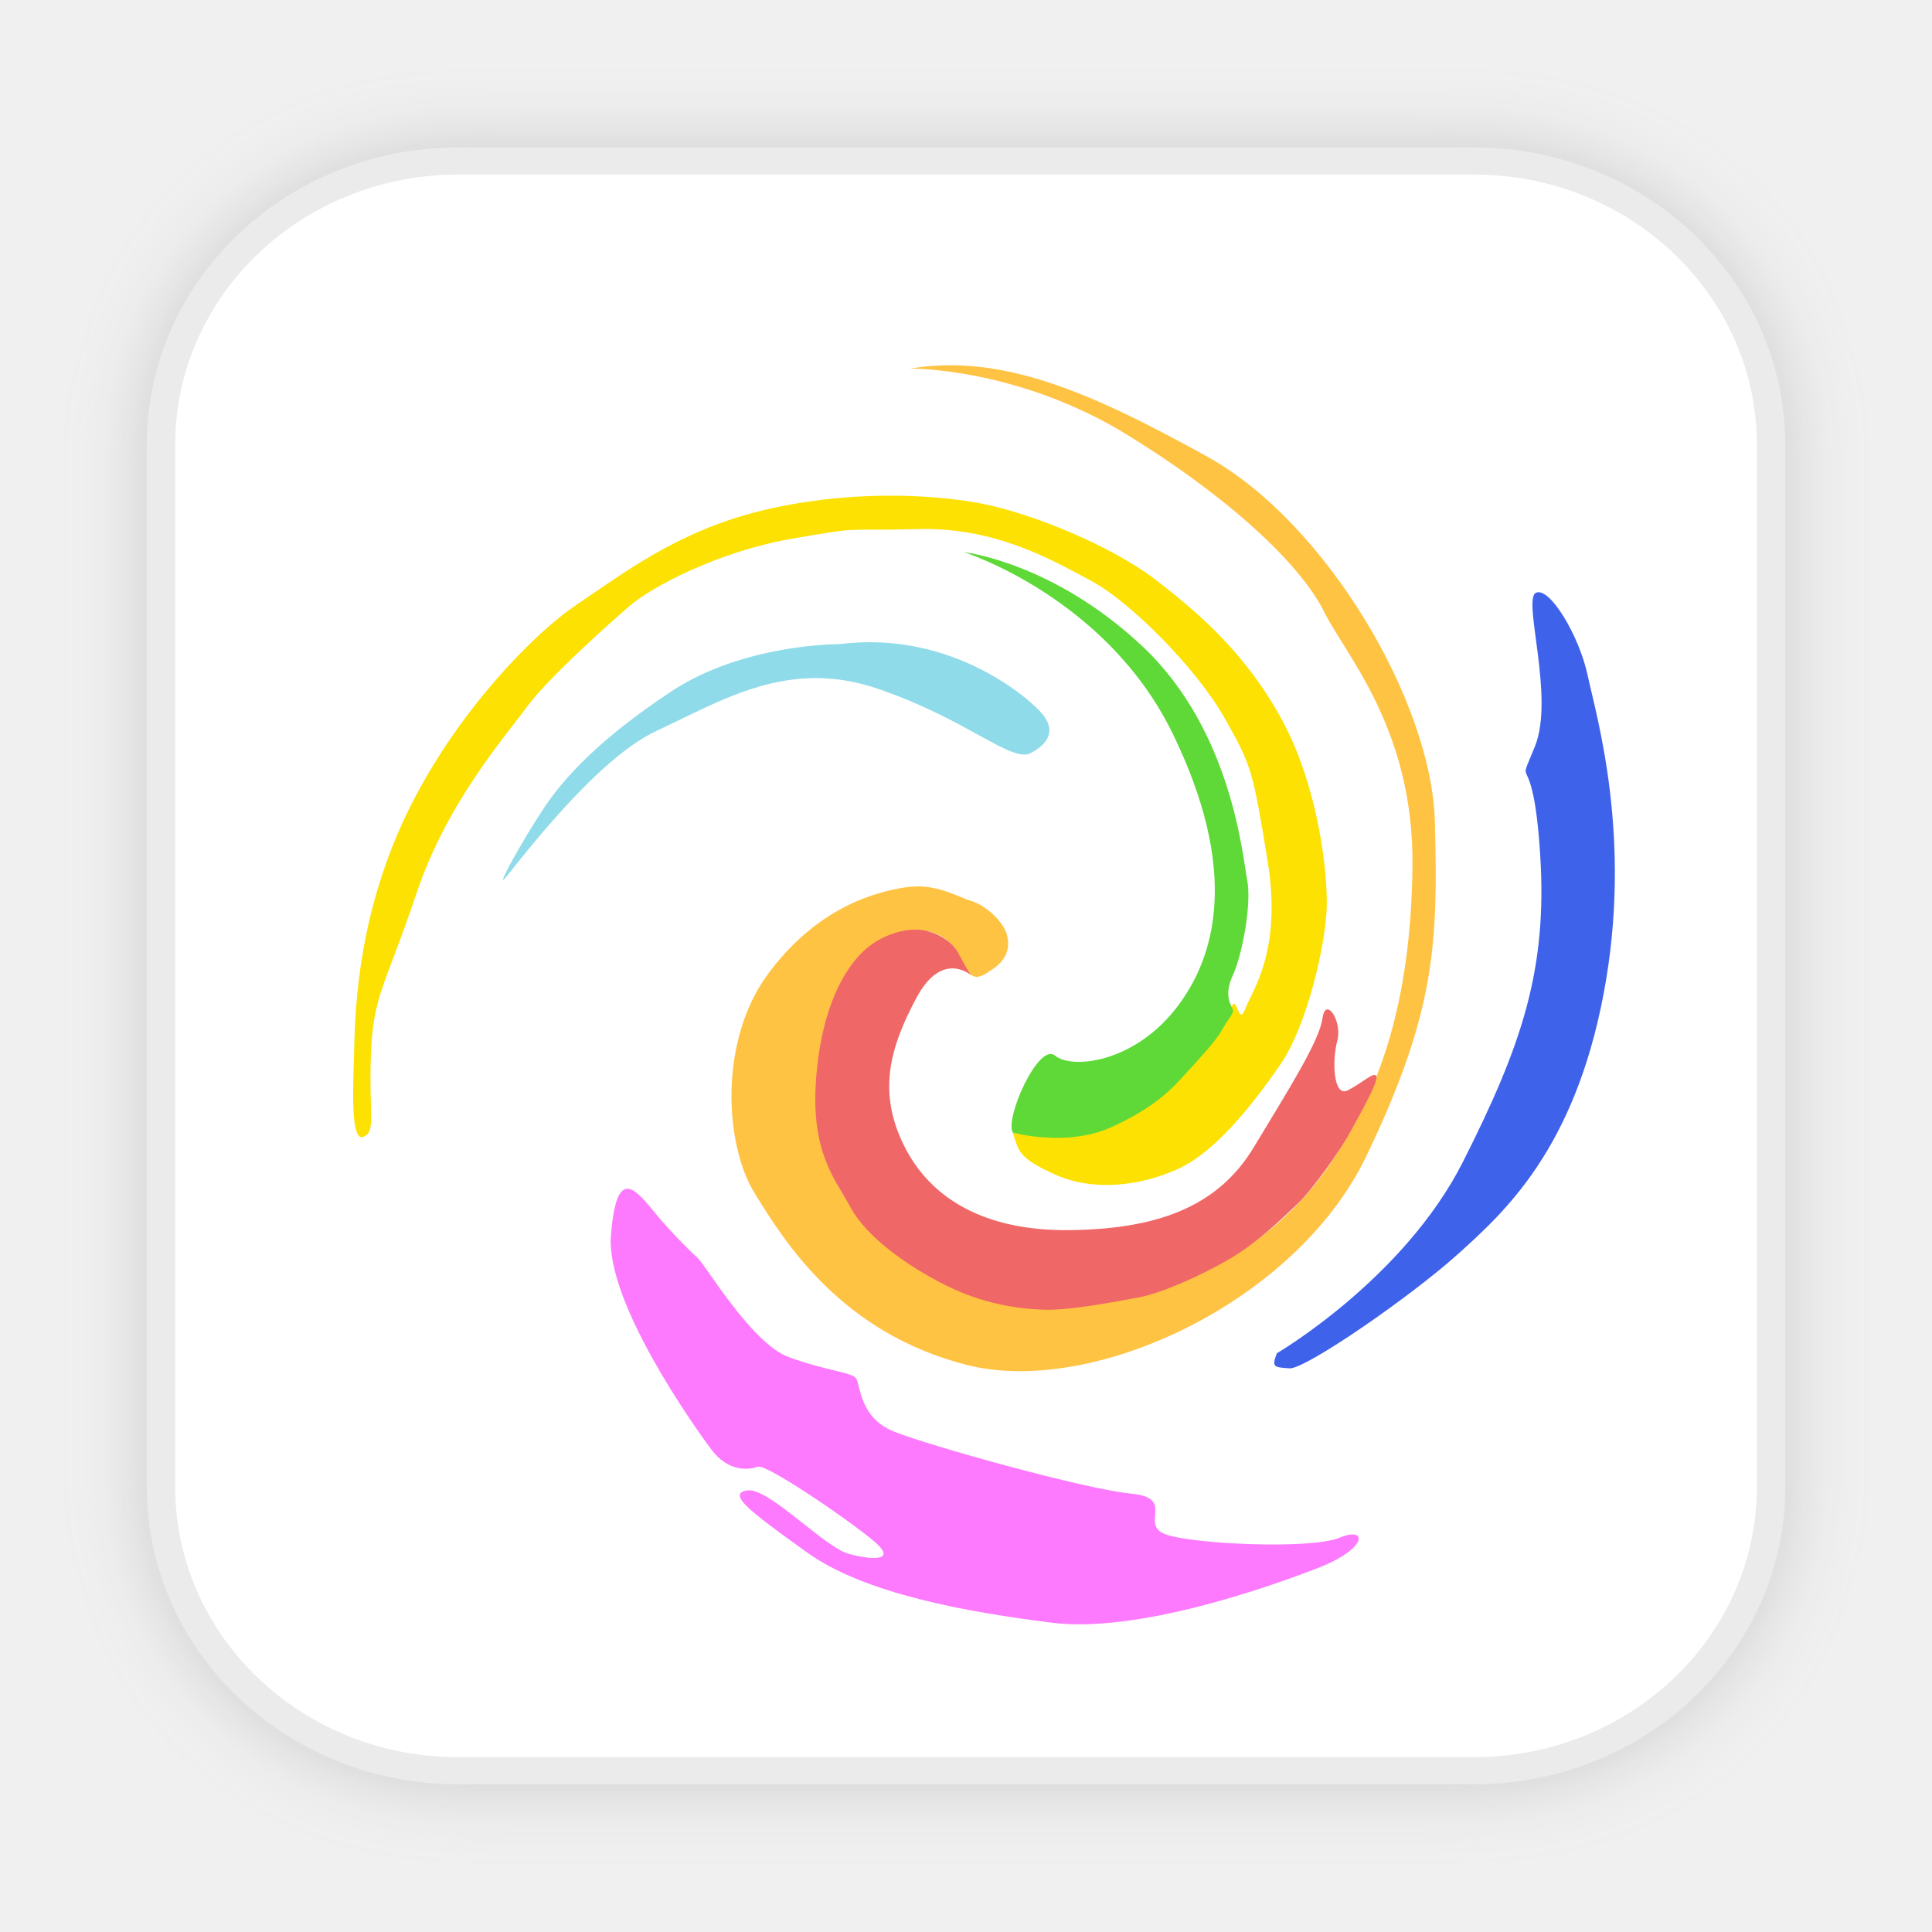
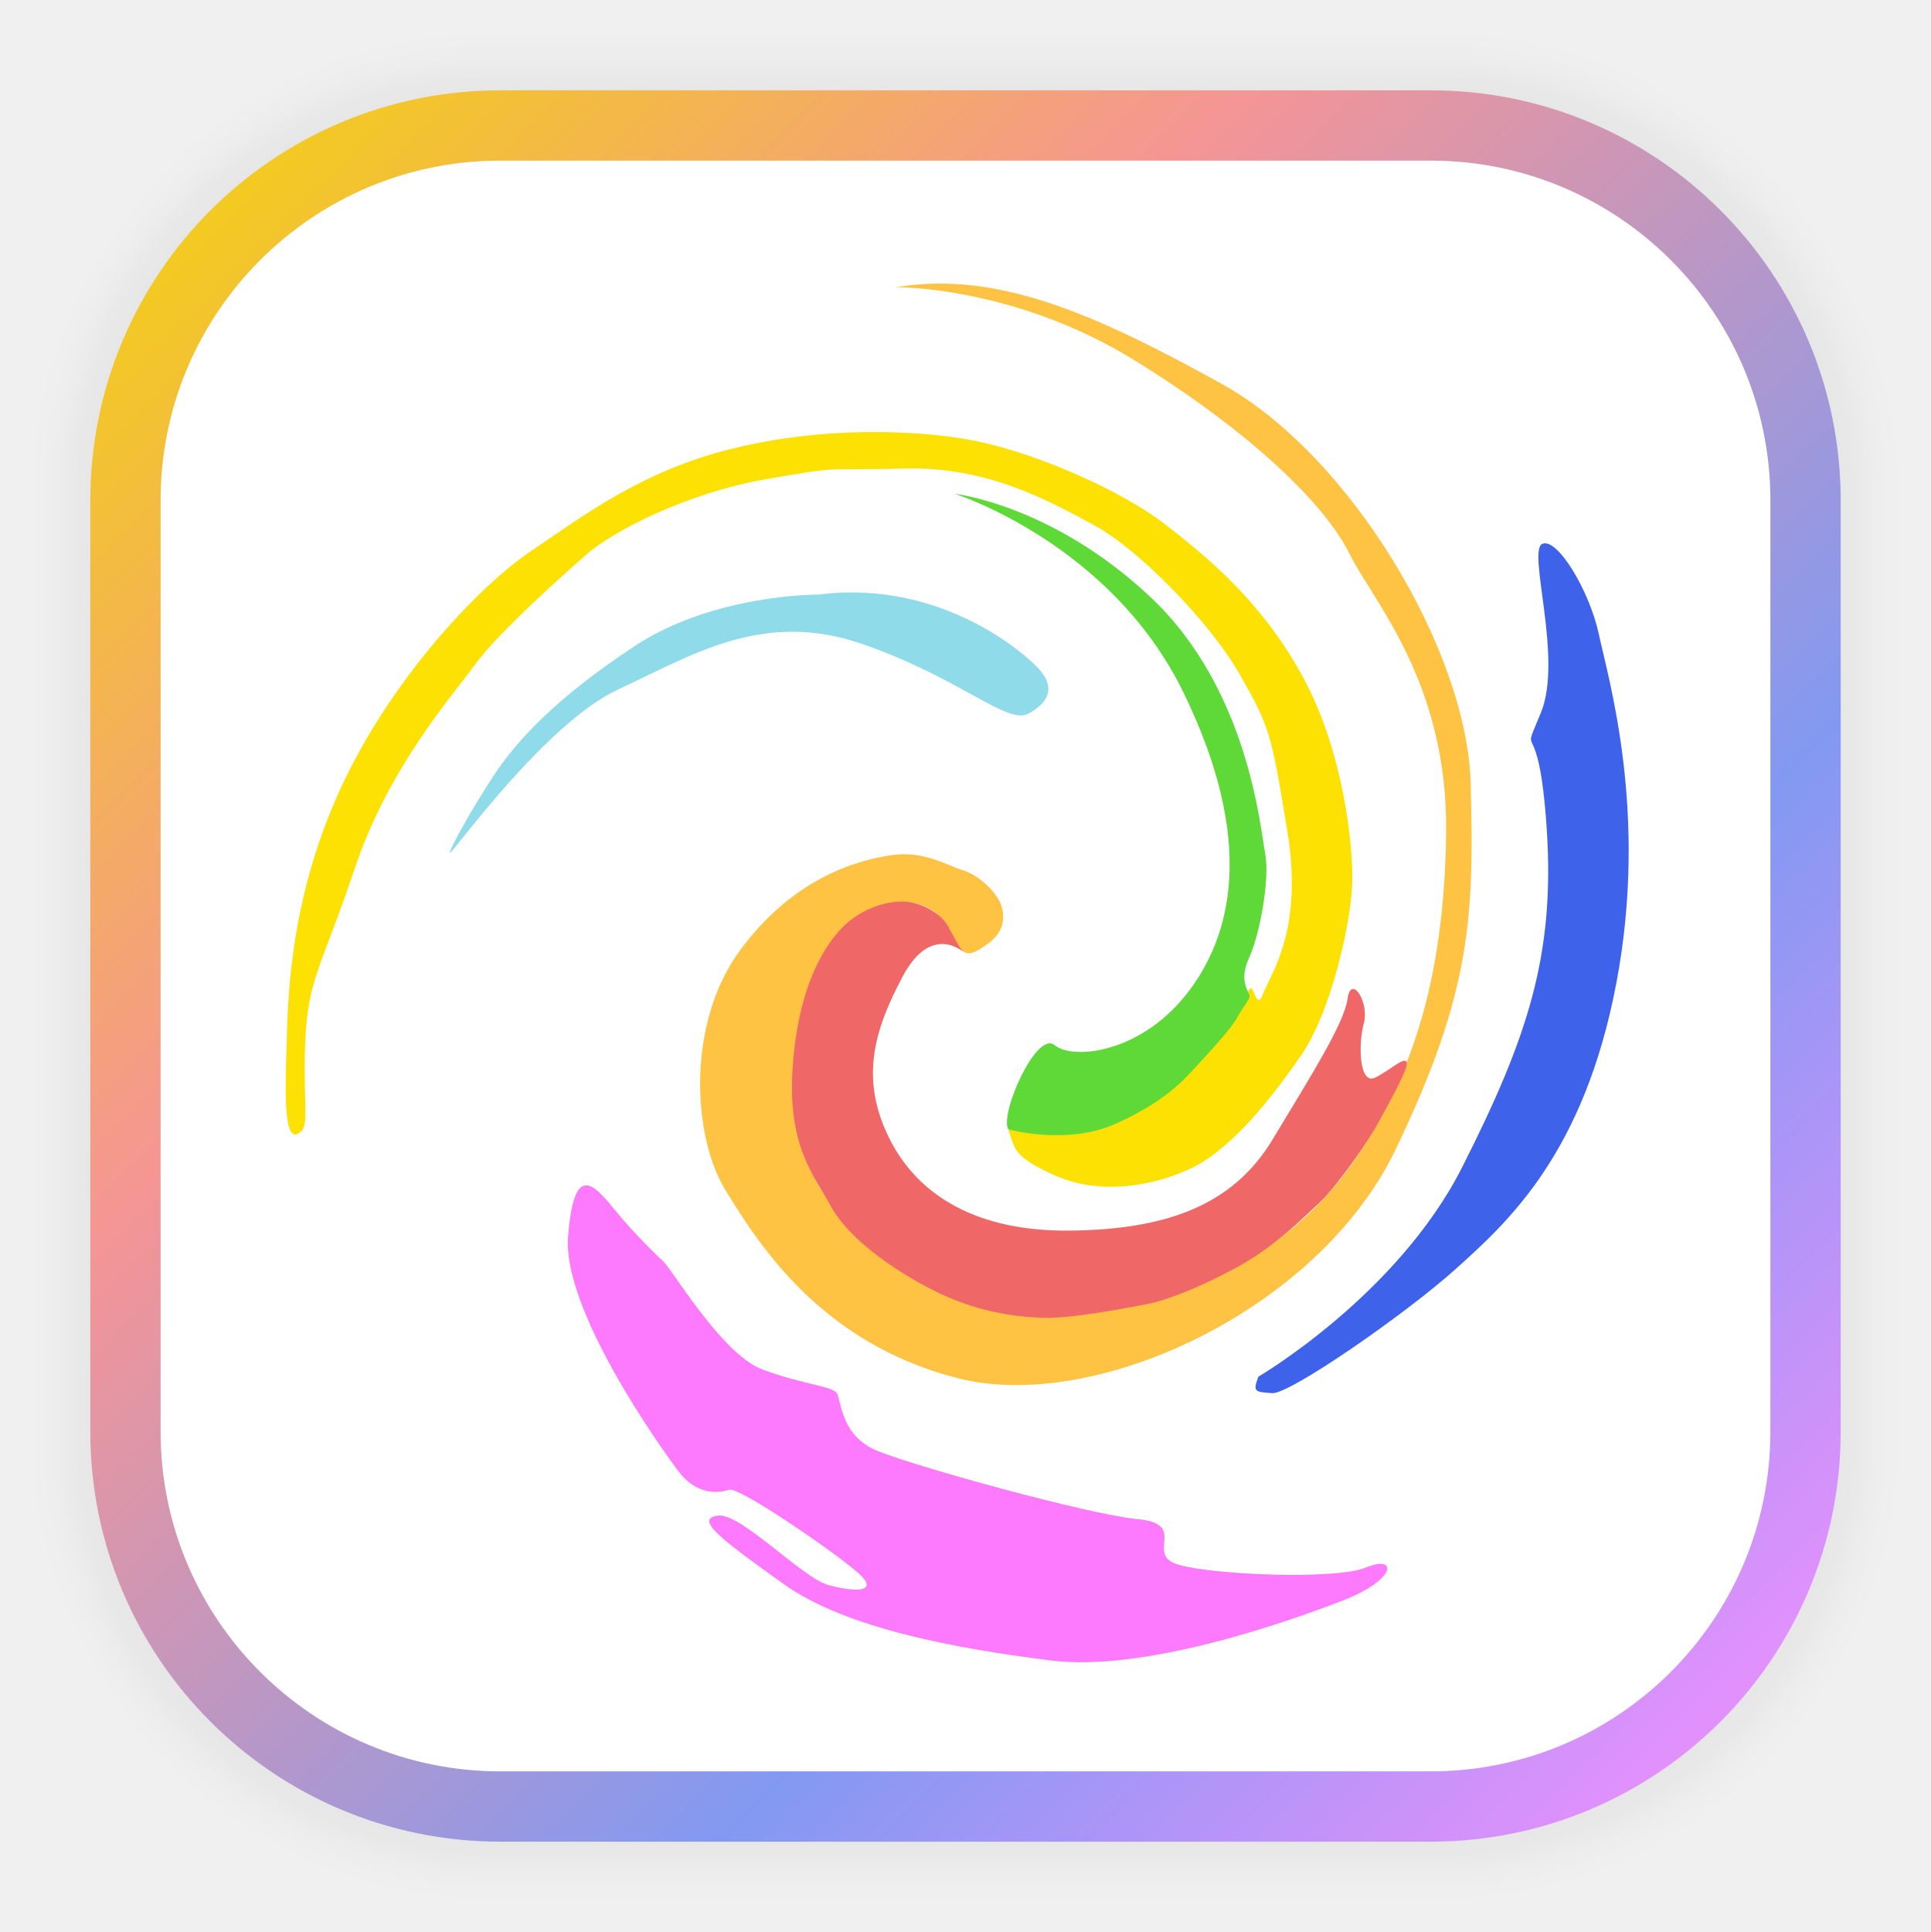
- <svg xmlns="http://www.w3.org/2000/svg" xmlns:xlink="http://www.w3.org/1999/xlink" width="200mm" height="200mm" viewBox="0 0 200 200" version="1.1" id="svg8">
-   <defs id="defs2">
-     <linearGradient id="linearGradient1200">
-       <stop style="stop-color:#000000;stop-opacity:0.13" offset="0" id="stop1196" />
-       <stop style="stop-color:#dadada;stop-opacity:0.82" offset="1" id="stop1198" />
+ <svg xmlns="http://www.w3.org/2000/svg" width="2455" height="2456" xml:space="preserve" overflow="hidden">
+   <defs>
+     <filter id="fx0" x="-10%" y="-10%" width="120%" height="120%" filterUnits="userSpaceOnUse" primitiveUnits="userSpaceOnUse">
+       <feComponentTransfer color-interpolation-filters="sRGB">
+         <feFuncR type="discrete" tableValues="0 0" />
+         <feFuncG type="discrete" tableValues="0 0" />
+         <feFuncB type="discrete" tableValues="0 0" />
+         <feFuncA type="linear" slope="0.051" intercept="0" />
+       </feComponentTransfer>
+       <feGaussianBlur stdDeviation="7.642 7.639" />
+     </filter>
+     <clipPath id="clip1">
+       <path d="M1609.15 169.5C1345.9 169.5 1132.5 382.903 1132.5 646.149L1132.5 1829.85C1132.5 2093.1 1345.9 2306.5 1609.15 2306.5L2791.85 2306.5C3055.1 2306.5 3268.5 2093.1 3268.5 1829.85L3268.5 646.149C3268.5 382.903 3055.1 169.5 2791.85 169.5ZM973 10 3428 10 3428 2466 973 2466Z" fill-rule="evenodd" clip-rule="evenodd" />
+     </clipPath>
+     <linearGradient x1="1087.31" y1="125.313" x2="3313.69" y2="2350.69" gradientUnits="userSpaceOnUse" spreadMethod="reflect" id="stroke2">
+       <stop offset="0" stop-color="#F2D802" />
+       <stop offset="0.33" stop-color="#F59595" />
+       <stop offset="0.68" stop-color="#8299F2" />
+       <stop offset="1" stop-color="#FD8EFF" />
    </linearGradient>
-     <linearGradient id="linearGradient1138">
-       <stop id="stop1134" offset="0" style="stop-color:#99e7ea;stop-opacity:1" />
-       <stop id="stop1136" offset="1" style="stop-color:#007ffc;stop-opacity:1" />
-     </linearGradient>
-     <linearGradient id="linearGradient1128">
-       <stop style="stop-color:#99e7ea;stop-opacity:1" offset="0" id="stop1124" />
-       <stop style="stop-color:#007ffc;stop-opacity:1" offset="1" id="stop1126" />
-     </linearGradient>
-     <radialGradient xlink:href="#linearGradient1128" id="radialGradient1130" cx="100.353" cy="199.86" fx="100.353" fy="199.86" r="90.135" gradientTransform="matrix(1,0,0,0.9811294,0,3.77147)" gradientUnits="userSpaceOnUse" />
-     <radialGradient xlink:href="#linearGradient1138" id="radialGradient1132" gradientUnits="userSpaceOnUse" gradientTransform="matrix(1,0,0,0.9811294,0,3.77147)" cx="100.353" cy="199.86" fx="100.353" fy="199.86" r="90.135" />
-     <radialGradient xlink:href="#linearGradient1200" id="radialGradient1202" cx="100.353" cy="199.86" fx="100.353" fy="199.86" r="90.135" gradientTransform="matrix(1,0,0,0.9811294,0,3.77147)" gradientUnits="userSpaceOnUse" />
-     <filter style="color-interpolation-filters:sRGB;" id="filter1448">
-       <feFlood flood-opacity="0.373" flood-color="rgb(145,145,145)" result="flood" id="feFlood1438" />
-       <feComposite in="flood" in2="SourceGraphic" operator="in" result="composite1" id="feComposite1440" />
-       <feGaussianBlur in="composite1" stdDeviation="5.292" result="blur" id="feGaussianBlur1442" />
-       <feOffset dx="0" dy="0" result="offset" id="feOffset1444" />
-       <feComposite in="SourceGraphic" in2="offset" operator="over" result="composite2" id="feComposite1446" />
-     </filter>
-     <filter style="color-interpolation-filters:sRGB;" id="filter2201">
-       <feFlood flood-opacity="0.373" flood-color="rgb(145,145,145)" result="flood" id="feFlood2191" />
-       <feComposite in="flood" in2="SourceGraphic" operator="in" result="composite1" id="feComposite2193" />
-       <feGaussianBlur in="composite1" stdDeviation="3.77" result="blur" id="feGaussianBlur2195" />
-       <feOffset dx="0" dy="0" result="offset" id="feOffset2197" />
-       <feComposite in="SourceGraphic" in2="offset" operator="over" result="composite2" id="feComposite2199" />
-     </filter>
  </defs>
-   <g id="layer1" transform="translate(0,-97)">
-     <rect style="opacity:1;fill:#ffffff;fill-opacity:1;stroke:#ebebeb;stroke-width:2.87;stroke-miterlimit:4;stroke-dasharray:none;stroke-opacity:1;filter:url(#filter2201)" id="rect2119" width="162.547" height="170.164" x="20.431" y="112.51" rx="30" ry="30" transform="matrix(1.02539,0,0,0.97932,-4.282472,3.480845)" />
-   </g>
-   <g id="layer2">
-     <path style="fill:#ffc344;fill-opacity:1;stroke:none;stroke-width:0.309px;stroke-linecap:butt;stroke-linejoin:miter;stroke-opacity:1" d="m 94.206,38.156 c 0,0 11.145,-0.157 22.6,6.929 11.455,7.086 18.111,13.858 20.278,18.267 2.167,4.409 9.288,12.125 9.133,26.298 -0.155,14.172 -3.405,23.621 -8.978,31.494 -5.573,7.874 -15.634,13.858 -27.708,14.172 -12.074,0.315 -19.813,-7.559 -22.445,-11.968 -2.631,-4.409 -3.715,-13.858 -0.464,-20.629 3.251,-6.771 8.359,-6.771 10.062,-6.141 1.703,0.63 2.167,1.575 3.096,3.307 0.929,1.732 1.548,1.417 2.941,0.472 1.393,-0.945 1.857,-2.047 1.548,-3.464 -0.31,-1.417 -2.167,-3.149 -3.715,-3.622 -1.548,-0.472 -3.715,-1.89 -6.811,-1.417 -3.096,0.472 -9.133,2.047 -14.241,8.976 -5.108,6.929 -4.489,17.637 -1.393,22.676 3.096,5.039 8.978,14.487 21.981,17.794 13.003,3.307 34.054,-6.456 41.33,-21.574 7.275,-15.117 7.43,-22.204 7.12,-34.644 C 148.228,72.642 137.238,54.061 125.009,47.289 112.781,40.518 103.648,36.581 94.206,38.156 Z" id="path1002" />
-     <path style="fill:#f06767;fill-opacity:1;stroke:none;stroke-width:0.309px;stroke-linecap:butt;stroke-linejoin:miter;stroke-opacity:1" d="m 100.675,101.063 c 0,0 -3.065,-2.895 -5.801,2.227 -2.736,5.122 -4.05,9.687 -1.313,15.255 2.736,5.567 8.428,8.908 17.184,8.797 8.756,-0.111 15.214,-2.227 19.045,-8.574 3.831,-6.347 6.786,-11.024 7.115,-13.362 0.328,-2.338 2.08,0.334 1.532,2.338 -0.547,2.004 -0.438,5.902 1.095,5.122 1.532,-0.779 2.736,-2.004 2.955,-1.448 0.219,0.557 -1.751,4.009 -2.682,5.734 -0.93,1.726 -3.831,5.902 -5.527,7.516 -1.697,1.615 -4.05,3.897 -6.841,5.567 -2.791,1.67 -7.115,3.619 -9.523,4.064 -2.408,0.445 -7.224,1.392 -9.96,1.28 -2.736,-0.111 -6.239,-0.612 -10.125,-2.561 -3.886,-1.949 -8.1,-4.955 -9.741,-7.961 -1.642,-3.006 -4.159,-5.734 -3.612,-13.306 0.547,-7.572 3.01,-11.469 4.871,-13.251 1.861,-1.782 4.597,-2.561 6.403,-2.171 1.806,0.39 2.955,1.448 3.393,2.227 0.438,0.779 1.149,2.227 1.532,2.505 z" id="path1012" />
-     <path style="fill:#3f62eb;fill-opacity:1;stroke:none;stroke-width:0.309px;stroke-linecap:butt;stroke-linejoin:miter;stroke-opacity:1" d="m 132.181,140.09 c 0,0 13.135,-7.683 19.264,-19.82 6.129,-12.137 8.756,-19.932 7.99,-31.846 -0.766,-11.914 -2.627,-6.013 -0.547,-11.135 2.08,-5.122 -1.313,-15.255 0.109,-15.923 1.423,-0.668 4.488,4.454 5.363,8.574 0.876,4.12 4.707,16.814 1.642,32.959 -3.065,16.146 -10.289,22.604 -15.105,26.947 -4.816,4.343 -15.761,11.914 -17.403,11.803 -1.642,-0.111 -1.861,-0.111 -1.313,-1.559 z" id="path1014" />
-     <path style="fill:#fce102;fill-opacity:1;stroke:none;stroke-width:0.309px;stroke-linecap:butt;stroke-linejoin:miter;stroke-opacity:1" d="m 104.835,117.236 c 0,0 7.005,1.559 12.368,-1.782 5.363,-3.341 9.523,-8.797 10.179,-10.912 0.657,-2.116 0.766,1.893 1.532,-0.111 0.766,-2.004 3.831,-6.013 2.299,-15.366 -1.532,-9.353 -1.642,-9.799 -4.488,-14.809 -2.846,-5.011 -9.632,-11.914 -13.791,-14.141 -4.159,-2.227 -9.96,-5.567 -17.951,-5.345 -7.99,0.223 -5.363,-0.334 -13.025,1.002 -7.662,1.336 -14.557,5.011 -16.856,7.015 -2.299,2.004 -8.428,7.46 -10.617,10.467 -2.189,3.006 -8.209,9.799 -11.383,19.263 -3.174,9.465 -4.488,10.467 -4.707,16.702 -0.219,6.236 0.547,7.906 -0.766,8.463 -1.313,0.557 -1.095,-4.677 -0.985,-8.351 0.109,-3.675 0.109,-13.251 4.925,-23.94 4.816,-10.69 13.353,-19.597 18.17,-22.827 4.816,-3.229 10.398,-7.572 19.045,-9.687 8.647,-2.116 17.294,-1.782 22.657,-0.779 5.363,1.002 13.682,4.454 18.169,7.906 4.488,3.452 9.413,7.683 13.135,14.587 3.721,6.904 4.707,15.7 4.597,19.375 -0.109,3.675 -1.97,12.137 -4.816,16.257 -2.846,4.12 -6.677,9.019 -10.617,10.801 -3.94,1.782 -8.756,2.338 -12.697,0.557 -3.94,-1.782 -3.721,-2.45 -4.378,-4.343 z" id="path1016" />
-     <path style="fill:#5ed938;fill-opacity:1;stroke:none;stroke-width:0.309px;stroke-linecap:butt;stroke-linejoin:miter;stroke-opacity:1" d="m 104.835,117.236 c 0,0 5.547,1.567 10.229,-0.559 4.682,-2.126 6.424,-4.173 7.546,-5.393 1.122,-1.22 3.251,-3.504 3.831,-4.567 0.58,-1.063 1.2,-1.693 1.2,-2.086 0,-0.394 -1.084,-1.339 -0.039,-3.622 1.045,-2.283 1.974,-7.519 1.509,-9.881 -0.464,-2.362 -1.548,-15.472 -10.835,-24.211 -9.288,-8.74 -18.498,-9.763 -18.498,-9.763 0,0 14.705,4.645 21.594,18.739 6.888,14.094 4.644,23.148 0.232,28.66 -4.412,5.512 -10.681,6.141 -12.383,4.724 -1.703,-1.417 -5.211,6.472 -4.386,7.96 z" id="path1018" />
-     <path style="fill:#8fdbe9;fill-opacity:1;stroke:none;stroke-width:0.309px;stroke-linecap:butt;stroke-linejoin:miter;stroke-opacity:1" d="m 86.93,66.68 c 0,0 -9.907,-0.079 -17.414,4.882 -7.507,4.96 -11.145,8.976 -13.235,12.125 -2.09,3.149 -4.489,7.48 -4.179,7.401 0.31,-0.079 9.055,-12.283 15.866,-15.432 6.811,-3.149 13.622,-7.559 22.987,-4.33 9.365,3.228 13.777,7.716 15.789,6.614 2.012,-1.102 2.399,-2.441 1.238,-3.937 -1.161,-1.496 -9.365,-8.818 -21.052,-7.322 z" id="path1020" />
-     <path style="fill:#fd7aff;fill-opacity:1;stroke:none;stroke-width:0.309px;stroke-linecap:butt;stroke-linejoin:miter;stroke-opacity:1" d="m 72.108,130.125 c 0.657,0.334 5.582,8.908 9.523,10.355 3.94,1.448 6.567,1.559 7.005,2.227 0.438,0.668 0.328,4.009 3.831,5.456 3.503,1.448 19.921,6.013 24.627,6.458 4.707,0.445 0.766,3.229 3.612,4.231 2.846,1.002 14.995,1.559 17.951,0.334 2.955,-1.225 2.955,1.113 -2.189,3.118 -5.144,2.004 -18.717,6.792 -27.583,5.679 -8.866,-1.113 -19.374,-3.006 -25.284,-7.238 -5.911,-4.231 -8.428,-6.124 -6.239,-6.458 2.189,-0.334 7.99,5.902 10.508,6.57 2.517,0.668 4.597,0.668 3.065,-0.891 -1.532,-1.559 -11.493,-8.463 -12.478,-8.129 -0.985,0.334 -3.065,0.557 -4.816,-1.782 -1.751,-2.338 -10.945,-15.255 -10.398,-22.159 0.547,-6.904 2.299,-5.122 4.378,-2.561 2.08,2.561 4.488,4.788 4.488,4.788 z" id="path1022" />
+   <g transform="translate(-973 -10)">
+     <g clip-path="url(#clip1)">
+       <g filter="url(#fx0)" transform="matrix(3.99837 0 0 4 973 10)">
+         <g transform="translate(-2.84217e-14 0)">
+           <path d="M34.549 156.078C34.549 88.95 88.989 34.532 156.144 34.532L457.856 34.532C525.011 34.532 579.451 88.95 579.451 156.078L579.451 457.922C579.451 525.05 525.011 579.467 457.856 579.467L156.144 579.467C88.989 579.467 34.549 525.05 34.549 457.922Z" stroke="#FF0000" stroke-width="23" stroke-miterlimit="8" fill="#FFFFFF" fill-rule="evenodd" />
+         </g>
+       </g>
+     </g>
+     <path d="M1132.5 646.149C1132.5 382.903 1345.9 169.5 1609.15 169.5L2791.85 169.5C3055.1 169.5 3268.5 382.903 3268.5 646.149L3268.5 1829.85C3268.5 2093.1 3055.1 2306.5 2791.85 2306.5L1609.15 2306.5C1345.9 2306.5 1132.5 2093.1 1132.5 1829.85Z" stroke="url(#stroke2)" stroke-width="89.375" stroke-miterlimit="8" fill="#FFFFFF" fill-rule="evenodd" />
+     <g>
+       <g>
+         <path d="M1236.24 437.842C1236.24 437.842 1386.1 435.724 1540.12 531.009 1694.15 626.294 1783.65 717.344 1812.79 776.632 1841.93 835.92 1937.67 939.675 1935.59 1130.24 1933.51 1320.81 1889.8 1447.86 1814.87 1553.73 1739.94 1659.6 1604.65 1740.07 1442.3 1744.3 1279.95 1748.54 1175.88 1642.66 1140.49 1583.38 1105.11 1524.09 1090.54 1397.04 1134.25 1305.99 1177.96 1214.94 1246.64 1214.94 1269.54 1223.41 1292.44 1231.88 1298.68 1244.59 1311.17 1267.88 1323.66 1291.17 1331.98 1286.93 1350.72 1274.23 1369.45 1261.53 1375.69 1246.7 1371.53 1227.65 1367.37 1208.59 1342.39 1185.3 1321.58 1178.95 1300.76 1172.59 1271.62 1153.54 1229.99 1159.89 1188.37 1166.24 1107.19 1187.42 1038.5 1280.58 969.817 1373.75 978.142 1517.74 1019.77 1585.49 1061.4 1653.25 1140.49 1780.3 1315.33 1824.76 1490.17 1869.23 1773.24 1737.95 1871.07 1534.67 1968.89 1331.4 1970.98 1236.12 1966.81 1068.84 1962.65 901.561 1814.87 651.703 1650.44 560.653 1486.01 469.603 1363.2 416.667 1236.24 437.842Z" fill="#FFC344" transform="matrix(1.00055 0 0 1 874.897 -62.6925)" />
+         <path d="M1323.23 1283.72C1323.23 1283.72 1282.02 1244.79 1245.23 1313.67 1208.43 1382.54 1190.77 1443.93 1227.57 1518.79 1264.36 1593.65 1340.89 1638.57 1458.64 1637.07 1576.38 1635.57 1663.22 1607.13 1714.73 1521.79 1766.24 1436.44 1805.98 1373.56 1810.39 1342.11 1814.81 1310.67 1838.36 1346.61 1831 1373.56 1823.64 1400.51 1825.11 1452.91 1845.72 1442.43 1866.32 1431.95 1882.51 1415.48 1885.45 1422.97 1888.4 1430.45 1861.91 1476.87 1849.4 1500.07 1836.89 1523.28 1797.88 1579.43 1775.07 1601.14 1752.26 1622.85 1720.61 1653.54 1683.08 1676 1645.55 1698.46 1587.42 1724.66 1555.04 1730.65 1522.66 1736.64 1457.9 1749.37 1421.11 1747.87 1384.31 1746.37 1337.22 1739.64 1284.97 1713.43 1232.72 1687.23 1176.06 1646.81 1153.98 1606.38 1131.9 1565.95 1098.05 1529.27 1105.41 1427.46 1112.77 1325.64 1145.88 1273.24 1170.9 1249.28 1195.92 1225.33 1232.72 1214.85 1257 1220.09 1281.29 1225.33 1296.74 1239.55 1302.63 1250.03 1308.52 1260.51 1318.08 1279.98 1323.23 1283.72Z" fill="#F06767" transform="matrix(1.00055 0 0 1 874.897 -62.6925)" />
+         <path d="M1697.07 1822.73C1697.07 1822.73 1873.68 1719.42 1956.1 1556.22 2038.52 1393.02 2073.84 1288.21 2063.54 1128.01 2053.24 967.801 2028.22 1047.16 2056.18 978.281 2084.14 909.408 2038.52 773.158 2057.65 764.174 2076.79 755.19 2118 824.064 2129.77 879.463 2141.54 934.861 2193.06 1105.55 2151.85 1322.65 2110.64 1539.75 2013.5 1626.59 1948.74 1684.99 1883.98 1743.38 1736.8 1845.19 1714.73 1843.69 1692.65 1842.2 1689.71 1842.2 1697.07 1822.73Z" fill="#3F62EB" transform="matrix(1.00055 0 0 1 874.897 -62.6925)" />
+         <path d="M1379.16 1508.31C1379.16 1508.31 1473.36 1529.27 1545.47 1484.35 1617.59 1439.44 1673.52 1366.07 1682.35 1337.62 1691.18 1309.17 1692.65 1363.08 1702.95 1336.13 1713.26 1309.18 1754.47 1255.27 1733.86 1129.51 1713.26 1003.74 1711.78 997.747 1673.52 930.37 1635.25 862.994 1544 770.164 1488.07 740.219 1432.15 710.274 1354.14 665.356 1246.7 668.351 1139.26 671.345 1174.58 663.859 1071.56 681.826 968.535 699.793 875.812 749.202 844.905 776.153 813.998 803.104 731.578 876.469 702.142 916.895 672.707 957.321 591.759 1048.65 549.077 1175.92 506.396 1303.19 488.734 1316.66 485.791 1400.51 482.847 1484.35 493.149 1506.81 475.488 1514.3 457.827 1521.79 460.77 1451.42 462.242 1402.01 463.714 1352.6 463.714 1223.83 528.472 1080.1 593.231 936.359 708.029 816.579 772.788 773.158 837.546 729.738 912.607 671.345 1028.88 642.897 1145.15 614.449 1261.42 618.941 1333.54 632.417 1405.65 645.892 1517.51 692.307 1577.85 738.722 1638.2 785.136 1704.43 842.032 1754.47 934.862 1804.51 1027.69 1817.75 1145.97 1816.28 1195.38 1814.81 1244.79 1789.79 1358.59 1751.52 1413.98 1713.26 1469.38 1661.74 1535.26 1608.76 1559.22 1555.78 1583.17 1491.02 1590.66 1438.03 1566.7 1385.05 1542.75 1387.99 1533.76 1379.16 1508.31Z" fill="#FCE102" transform="matrix(1.00055 0 0 1 874.897 -62.6925)" />
+         <path d="M1379.16 1508.31C1379.16 1508.31 1453.75 1529.38 1516.71 1500.8 1579.67 1472.21 1603.09 1444.68 1618.18 1428.27 1633.27 1411.86 1661.89 1381.16 1669.69 1366.87 1677.5 1352.58 1685.82 1344.11 1685.82 1338.81 1685.82 1333.52 1671.25 1320.81 1685.3 1290.11 1699.35 1259.41 1711.84 1189 1705.6 1157.24 1699.35 1125.48 1684.78 949.203 1559.9 831.685 1435.01 714.167 1311.17 700.404 1311.17 700.404 1311.17 700.404 1508.9 762.869 1601.53 952.379 1694.15 1141.89 1663.97 1263.64 1604.65 1337.75 1545.33 1411.86 1461.03 1420.33 1438.14 1401.28 1415.24 1382.22 1368.06 1488.3 1379.16 1508.31Z" fill="#5ED938" transform="matrix(1.00055 0 0 1 874.897 -62.6925)" />
+         <path d="M1138.41 828.509C1138.41 828.509 1005.2 827.451 904.252 894.15 803.304 960.849 754.391 1014.84 726.292 1057.19 698.193 1099.54 665.931 1157.77 670.094 1156.71 674.256 1155.65 791.856 991.552 883.438 949.203 975.02 906.854 1066.6 847.566 1192.53 890.973 1318.45 934.381 1377.77 994.728 1404.83 979.906 1431.89 965.084 1437.09 947.086 1421.48 926.97 1405.87 906.854 1295.56 808.393 1138.41 828.509Z" fill="#8FDBE9" transform="matrix(1.00055 0 0 1 874.897 -62.6925)" />
+         <path d="M939.099 1674.5C947.93 1679 1014.16 1794.29 1067.14 1813.75 1120.13 1833.21 1155.45 1834.71 1161.34 1843.69 1167.22 1852.68 1165.75 1897.6 1212.85 1917.06 1259.95 1936.52 1480.71 1997.91 1544 2003.9 1607.29 2009.89 1554.3 2047.32 1592.57 2060.8 1630.84 2074.27 1794.2 2081.76 1833.94 2065.29 1873.68 2048.82 1873.68 2080.26 1804.51 2107.21 1735.33 2134.16 1552.83 2198.54 1433.62 2183.57 1314.4 2168.6 1173.11 2143.15 1093.64 2086.25 1014.16 2029.35 980.309 2003.9 1009.74 1999.41 1039.18 1994.92 1117.18 2078.76 1151.04 2087.75 1184.89 2096.73 1212.85 2096.73 1192.25 2075.77 1171.64 2054.81 1037.71 1961.98 1024.46 1966.47 1011.22 1970.96 983.252 1973.96 959.704 1942.51 936.155 1911.07 812.526 1737.39 819.885 1644.56 827.244 1551.73 850.792 1575.69 878.756 1610.12 906.72 1644.56 939.099 1674.5 939.099 1674.5Z" fill="#FD7AFF" transform="matrix(1.00055 0 0 1 874.897 -62.6925)" />
+       </g>
+     </g>
  </g>
</svg>
